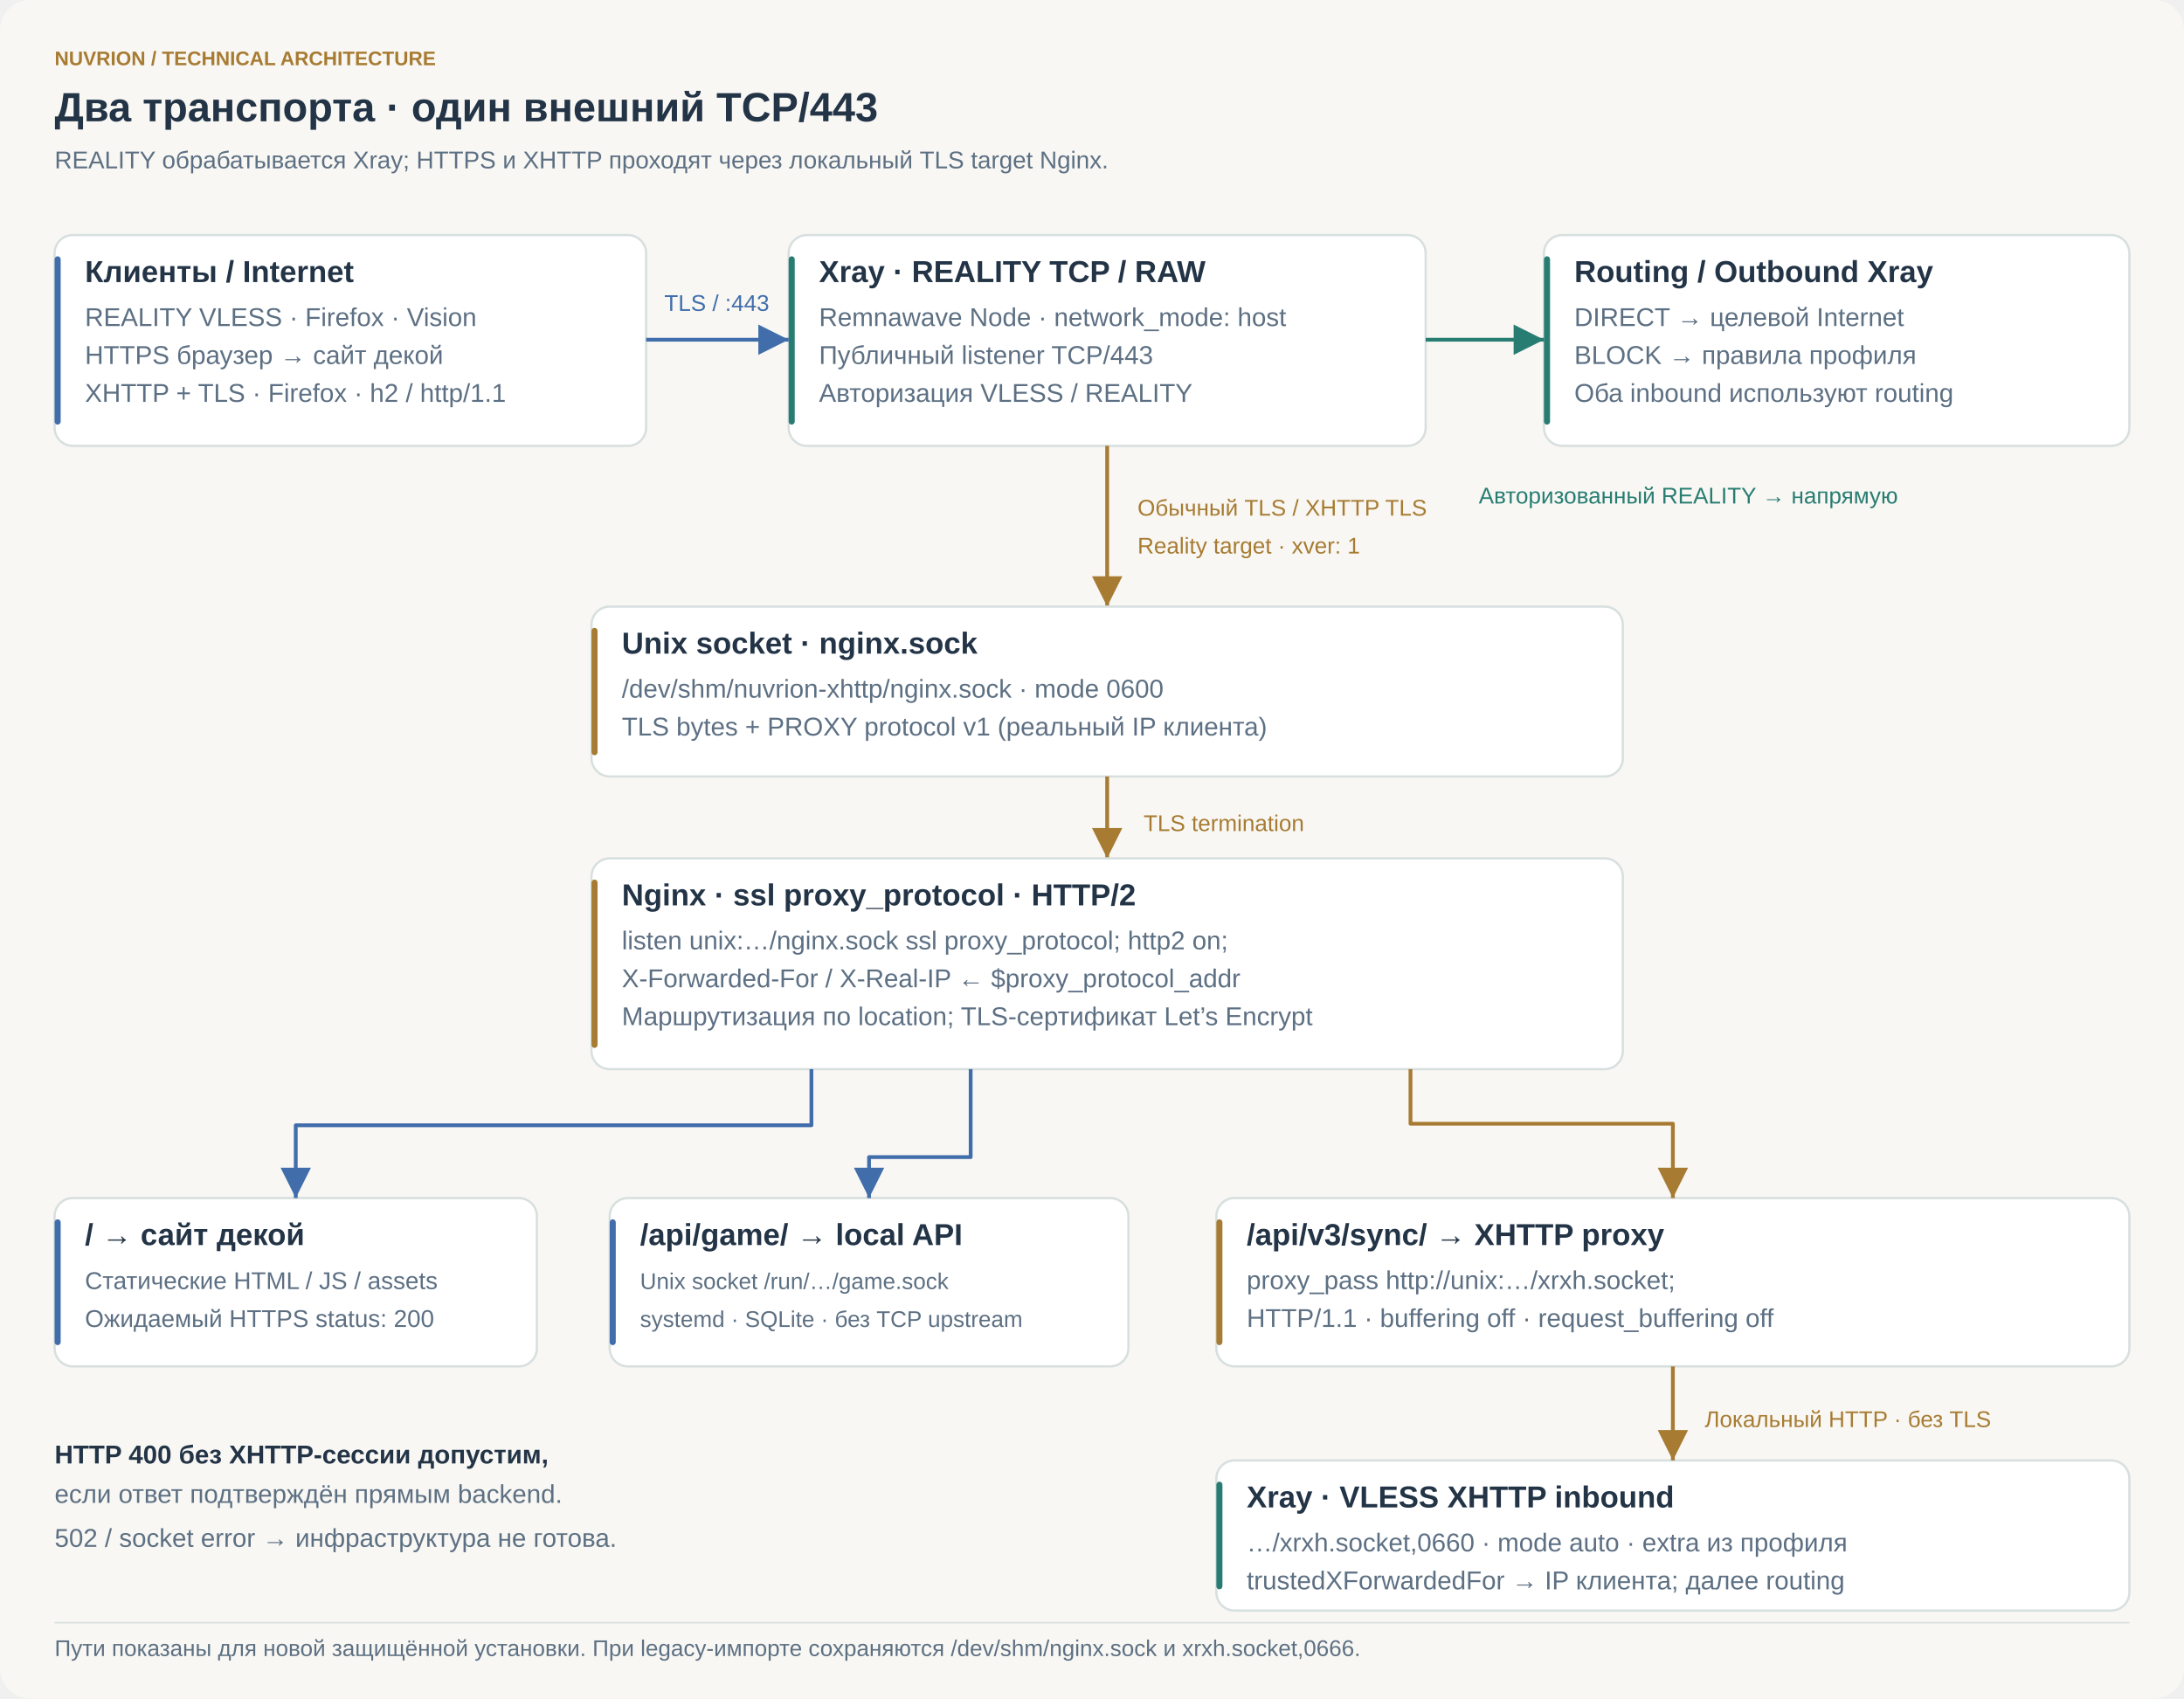
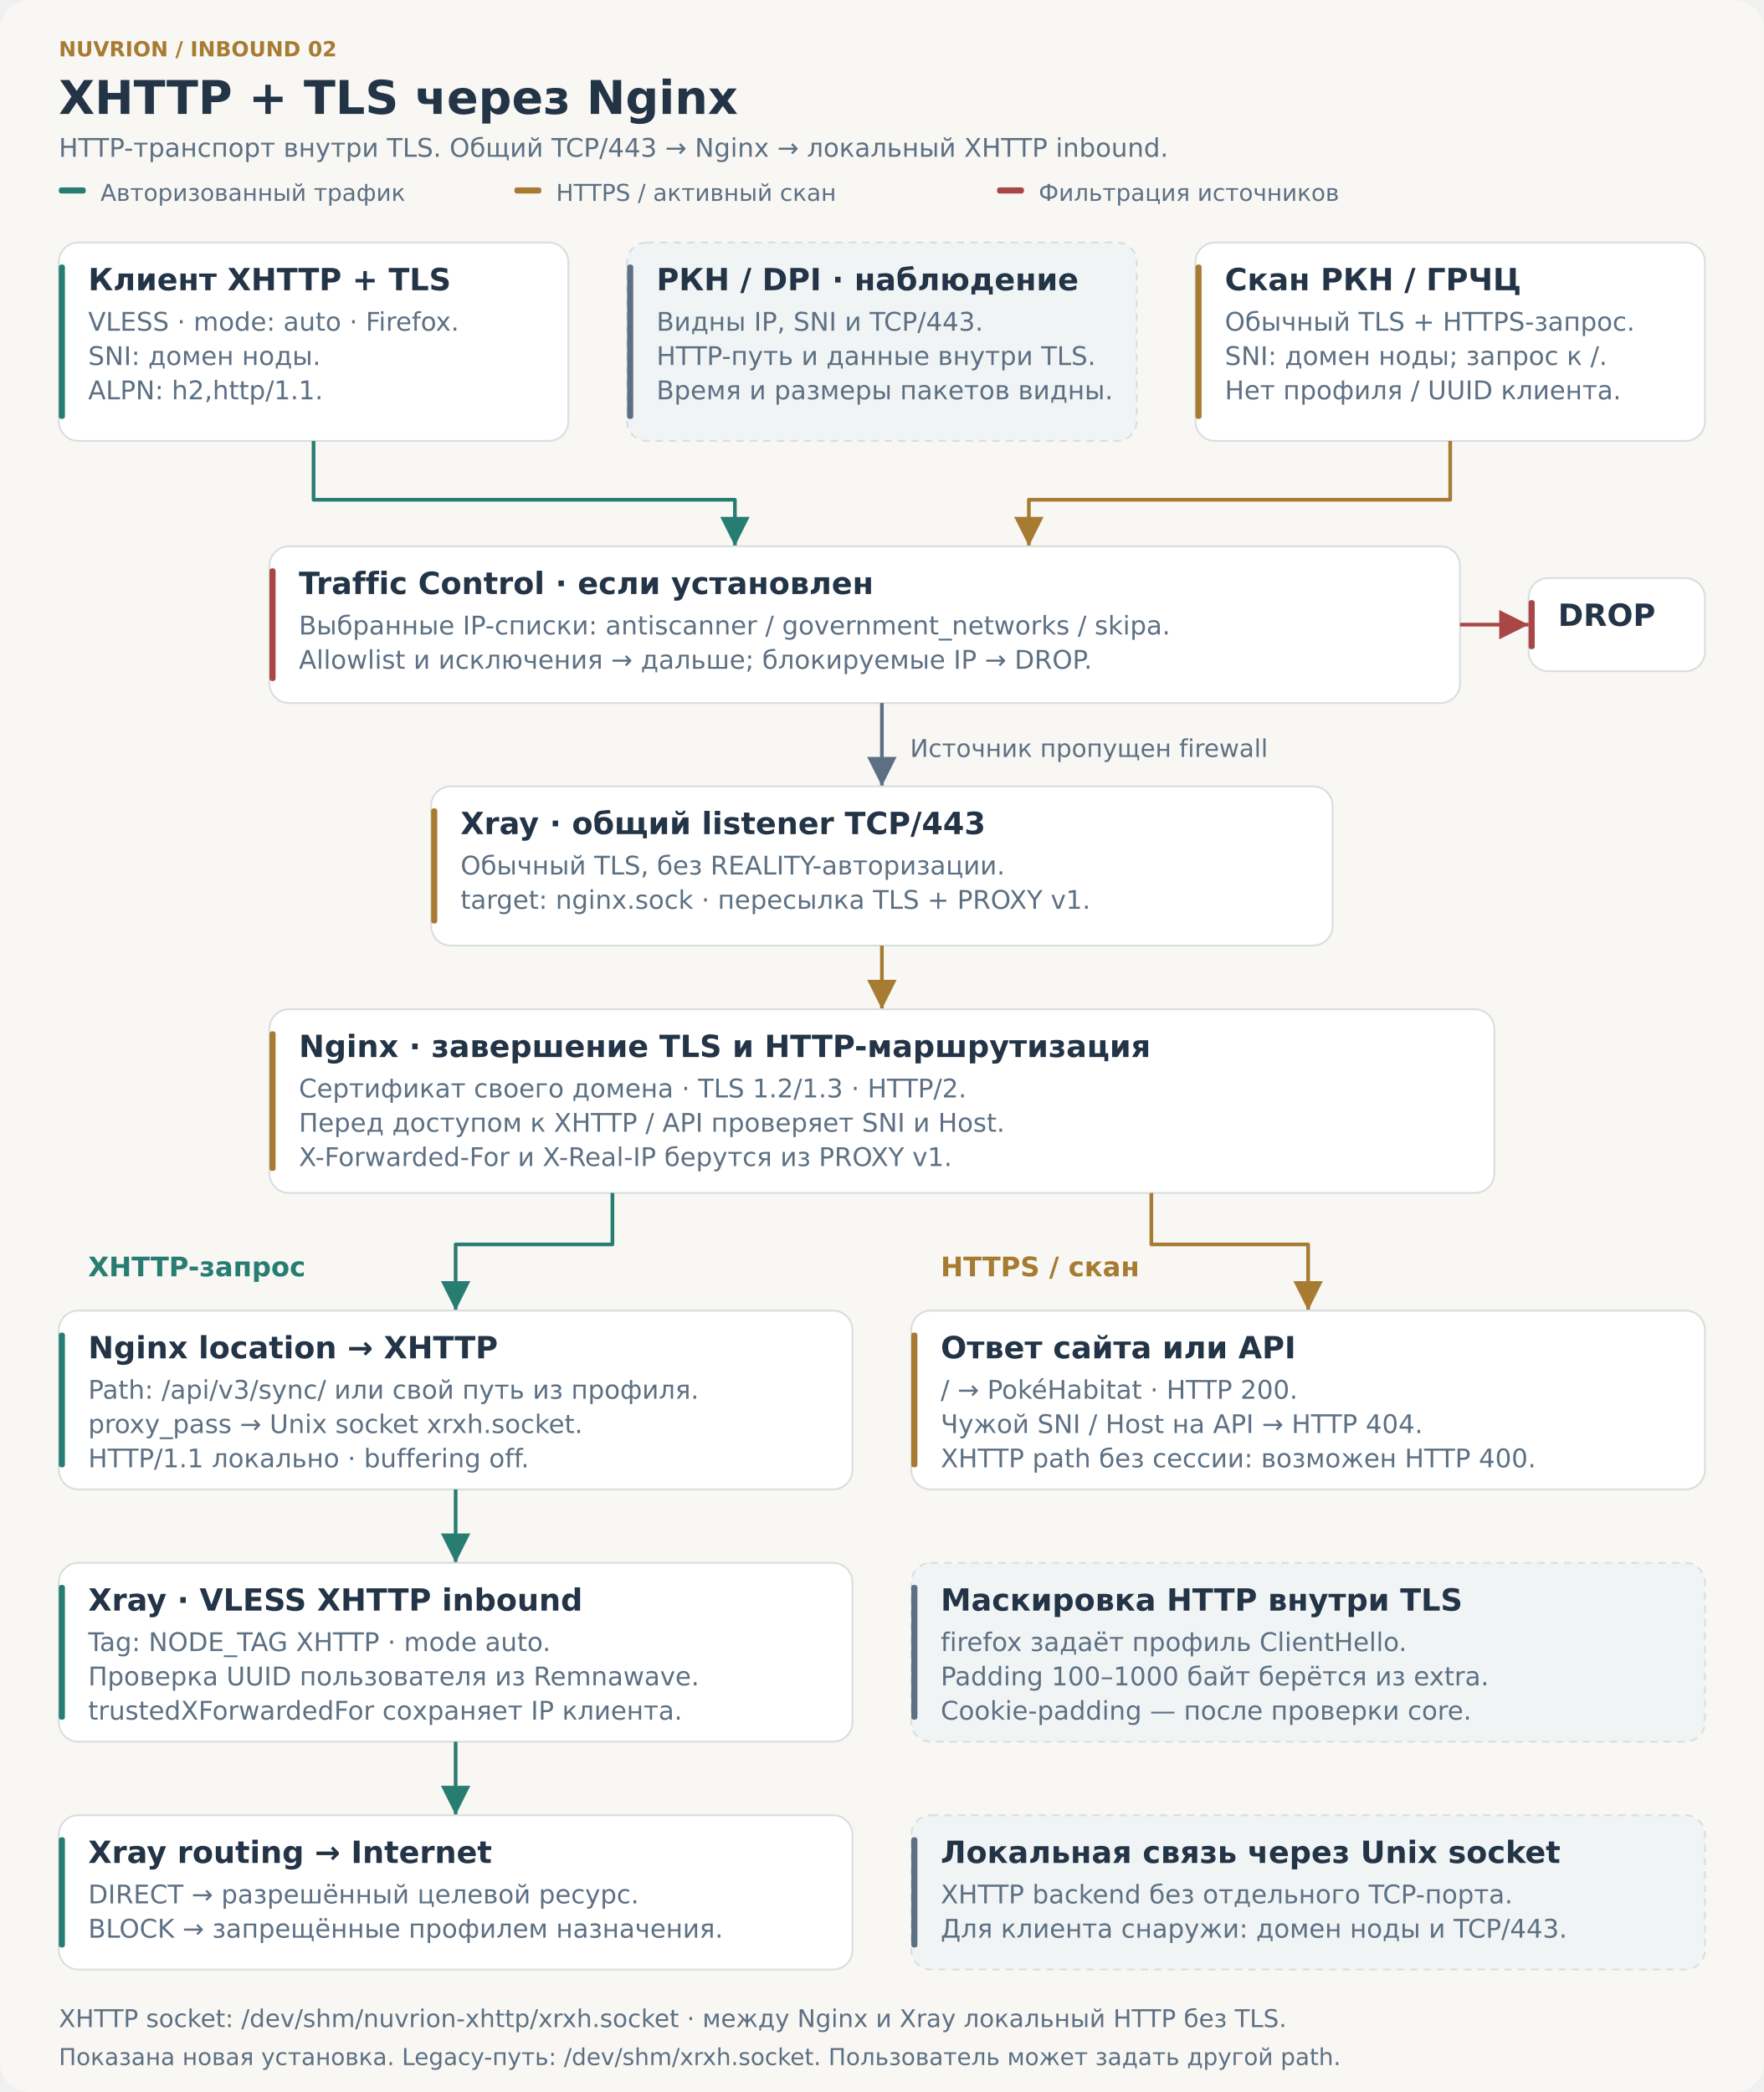
- <svg xmlns="http://www.w3.org/2000/svg" width="1440" height="1120" viewBox="0 0 1440 1120" role="img" aria-labelledby="title desc">
+ <svg xmlns="http://www.w3.org/2000/svg" width="1440" height="1708" viewBox="0 0 1440 1708" role="img" aria-labelledby="title desc">
  <defs>
-     <marker id="gold" markerWidth="10" markerHeight="10" refX="8" refY="4" orient="auto" markerUnits="strokeWidth">
+     <marker id="vpn" markerWidth="9" markerHeight="9" refX="8" refY="4" orient="auto" markerUnits="strokeWidth">
+       <path d="M0 0L8 4L0 8Z" fill="#287d72" />
+     </marker>
+     <marker id="web" markerWidth="9" markerHeight="9" refX="8" refY="4" orient="auto" markerUnits="strokeWidth">
      <path d="M0 0L8 4L0 8Z" fill="#a77b32" />
    </marker>
-     <marker id="teal" markerWidth="10" markerHeight="10" refX="8" refY="4" orient="auto" markerUnits="strokeWidth">
-       <path d="M0 0L8 4L0 8Z" fill="#287d72" />
+     <marker id="scan" markerWidth="9" markerHeight="9" refX="8" refY="4" orient="auto" markerUnits="strokeWidth">
+       <path d="M0 0L8 4L0 8Z" fill="#a94747" />
    </marker>
-     <marker id="blue" markerWidth="10" markerHeight="10" refX="8" refY="4" orient="auto" markerUnits="strokeWidth">
-       <path d="M0 0L8 4L0 8Z" fill="#416eab" />
-     </marker>
-     <marker id="gray" markerWidth="10" markerHeight="10" refX="8" refY="4" orient="auto" markerUnits="strokeWidth">
+     <marker id="muted" markerWidth="9" markerHeight="9" refX="8" refY="4" orient="auto" markerUnits="strokeWidth">
      <path d="M0 0L8 4L0 8Z" fill="#5d7083" />
    </marker>
  </defs>
-   <rect width="1440" height="1120" rx="20" fill="#f8f7f3" />
-   <text x="36" y="43" font-family="Segoe UI, Arial, sans-serif" font-size="13" fill="#a77b32" font-weight="700">NUVRION / TECHNICAL ARCHITECTURE</text>
-   <text x="36" y="80" font-family="Segoe UI, Arial, sans-serif" font-size="27" fill="#233447" font-weight="700">Два транспорта · один внешний TCP/443</text>
-   <text x="36" y="111" font-family="Segoe UI, Arial, sans-serif" font-size="16" fill="#5d7083" font-weight="400">REALITY обрабатывается Xray; HTTPS и XHTTP проходят через локальный TLS target Nginx.</text>
-   <rect x="36" y="155" width="390" height="139" rx="12" fill="#ffffff" stroke="#d8dfdf" stroke-width="1.5" />
-   <rect x="36" y="169" width="4" height="111" rx="2" fill="#416eab" />
-   <text x="56" y="186" font-family="Segoe UI, Arial, sans-serif" font-size="20" fill="#233447" font-weight="650">Клиенты / Internet</text>
-   <text x="56" y="215" font-family="Segoe UI, Arial, sans-serif" font-size="17" fill="#5d7083" font-weight="400">REALITY VLESS · Firefox · Vision</text>
-   <text x="56" y="240" font-family="Segoe UI, Arial, sans-serif" font-size="17" fill="#5d7083" font-weight="400">HTTPS браузер → сайт декой</text>
-   <text x="56" y="265" font-family="Segoe UI, Arial, sans-serif" font-size="17" fill="#5d7083" font-weight="400">XHTTP + TLS · Firefox · h2 / http/1.1</text>
-   <rect x="520" y="155" width="420" height="139" rx="12" fill="#ffffff" stroke="#d8dfdf" stroke-width="1.5" />
-   <rect x="520" y="169" width="4" height="111" rx="2" fill="#287d72" />
-   <text x="540" y="186" font-family="Segoe UI, Arial, sans-serif" font-size="20" fill="#233447" font-weight="650">Xray · REALITY TCP / RAW</text>
-   <text x="540" y="215" font-family="Segoe UI, Arial, sans-serif" font-size="17" fill="#5d7083" font-weight="400">Remnawave Node · network_mode: host</text>
-   <text x="540" y="240" font-family="Segoe UI, Arial, sans-serif" font-size="17" fill="#5d7083" font-weight="400">Публичный listener TCP/443</text>
-   <text x="540" y="265" font-family="Segoe UI, Arial, sans-serif" font-size="17" fill="#5d7083" font-weight="400">Авторизация VLESS / REALITY</text>
-   <path d="M426,224 L520,224" fill="none" stroke="#416eab" stroke-width="2.5" stroke-linejoin="round" marker-end="url(#blue)" />
-   <text x="438" y="205" font-family="Segoe UI, Arial, sans-serif" font-size="15" fill="#416eab" font-weight="500">TLS / :443</text>
-   <rect x="1018" y="155" width="386" height="139" rx="12" fill="#ffffff" stroke="#d8dfdf" stroke-width="1.5" />
-   <rect x="1018" y="169" width="4" height="111" rx="2" fill="#287d72" />
-   <text x="1038" y="186" font-family="Segoe UI, Arial, sans-serif" font-size="20" fill="#233447" font-weight="650">Routing / Outbound Xray</text>
-   <text x="1038" y="215" font-family="Segoe UI, Arial, sans-serif" font-size="17" fill="#5d7083" font-weight="400">DIRECT → целевой Internet</text>
-   <text x="1038" y="240" font-family="Segoe UI, Arial, sans-serif" font-size="17" fill="#5d7083" font-weight="400">BLOCK → правила профиля</text>
-   <text x="1038" y="265" font-family="Segoe UI, Arial, sans-serif" font-size="17" fill="#5d7083" font-weight="400">Оба inbound используют routing</text>
-   <path d="M940,224 L1018,224" fill="none" stroke="#287d72" stroke-width="2.5" stroke-linejoin="round" marker-end="url(#teal)" />
-   <text x="975" y="332" font-family="Segoe UI, Arial, sans-serif" font-size="15" fill="#287d72" font-weight="500">Авторизованный REALITY → напрямую</text>
-   <path d="M730,294 L730,400" fill="none" stroke="#a77b32" stroke-width="2.5" stroke-linejoin="round" marker-end="url(#gold)" />
-   <text x="750" y="340" font-family="Segoe UI, Arial, sans-serif" font-size="15" fill="#a77b32" font-weight="500">Обычный TLS / XHTTP TLS</text>
-   <text x="750" y="365" font-family="Segoe UI, Arial, sans-serif" font-size="15" fill="#a77b32" font-weight="500">Reality target · xver: 1</text>
-   <rect x="390" y="400" width="680" height="112" rx="12" fill="#ffffff" stroke="#d8dfdf" stroke-width="1.5" />
-   <rect x="390" y="414" width="4" height="84" rx="2" fill="#a77b32" />
-   <text x="410" y="431" font-family="Segoe UI, Arial, sans-serif" font-size="20" fill="#233447" font-weight="650">Unix socket · nginx.sock</text>
-   <text x="410" y="460" font-family="Segoe UI, Arial, sans-serif" font-size="17" fill="#5d7083" font-weight="400">/dev/shm/nuvrion-xhttp/nginx.sock · mode 0600</text>
-   <text x="410" y="485" font-family="Segoe UI, Arial, sans-serif" font-size="17" fill="#5d7083" font-weight="400">TLS bytes + PROXY protocol v1 (реальный IP клиента)</text>
-   <path d="M730,512 L730,566" fill="none" stroke="#a77b32" stroke-width="2.5" stroke-linejoin="round" marker-end="url(#gold)" />
-   <text x="754" y="548" font-family="Segoe UI, Arial, sans-serif" font-size="15" fill="#a77b32" font-weight="500">TLS termination</text>
-   <rect x="390" y="566" width="680" height="139" rx="12" fill="#ffffff" stroke="#d8dfdf" stroke-width="1.5" />
-   <rect x="390" y="580" width="4" height="111" rx="2" fill="#a77b32" />
-   <text x="410" y="597" font-family="Segoe UI, Arial, sans-serif" font-size="20" fill="#233447" font-weight="650">Nginx · ssl proxy_protocol · HTTP/2</text>
-   <text x="410" y="626" font-family="Segoe UI, Arial, sans-serif" font-size="17" fill="#5d7083" font-weight="400">listen unix:…/nginx.sock ssl proxy_protocol;  http2 on;</text>
-   <text x="410" y="651" font-family="Segoe UI, Arial, sans-serif" font-size="17" fill="#5d7083" font-weight="400">X-Forwarded-For / X-Real-IP ← $proxy_protocol_addr</text>
-   <text x="410" y="676" font-family="Segoe UI, Arial, sans-serif" font-size="17" fill="#5d7083" font-weight="400">Маршрутизация по location; TLS-сертификат Let’s Encrypt</text>
-   <rect x="36" y="790" width="318" height="111" rx="12" fill="#ffffff" stroke="#d8dfdf" stroke-width="1.5" />
-   <rect x="36" y="804" width="4" height="83" rx="2" fill="#416eab" />
-   <text x="56" y="821" font-family="Segoe UI, Arial, sans-serif" font-size="20" fill="#233447" font-weight="650">/ → сайт декой</text>
-   <text x="56" y="850" font-family="Segoe UI, Arial, sans-serif" font-size="16" fill="#5d7083" font-weight="400">Статические HTML / JS / assets</text>
-   <text x="56" y="875" font-family="Segoe UI, Arial, sans-serif" font-size="16" fill="#5d7083" font-weight="400">Ожидаемый HTTPS status: 200</text>
-   <rect x="402" y="790" width="342" height="111" rx="12" fill="#ffffff" stroke="#d8dfdf" stroke-width="1.5" />
-   <rect x="402" y="804" width="4" height="83" rx="2" fill="#416eab" />
-   <text x="422" y="821" font-family="Segoe UI, Arial, sans-serif" font-size="20" fill="#233447" font-weight="650">/api/game/ → local API</text>
-   <text x="422" y="850" font-family="Segoe UI, Arial, sans-serif" font-size="15" fill="#5d7083" font-weight="400">Unix socket /run/…/game.sock</text>
-   <text x="422" y="875" font-family="Segoe UI, Arial, sans-serif" font-size="15" fill="#5d7083" font-weight="400">systemd · SQLite · без TCP upstream</text>
-   <rect x="802" y="790" width="602" height="111" rx="12" fill="#ffffff" stroke="#d8dfdf" stroke-width="1.5" />
-   <rect x="802" y="804" width="4" height="83" rx="2" fill="#a77b32" />
-   <text x="822" y="821" font-family="Segoe UI, Arial, sans-serif" font-size="20" fill="#233447" font-weight="650">/api/v3/sync/ → XHTTP proxy</text>
-   <text x="822" y="850" font-family="Segoe UI, Arial, sans-serif" font-size="17" fill="#5d7083" font-weight="400">proxy_pass http://unix:…/xrxh.socket;</text>
-   <text x="822" y="875" font-family="Segoe UI, Arial, sans-serif" font-size="17" fill="#5d7083" font-weight="400">HTTP/1.1 · buffering off · request_buffering off</text>
-   <path d="M535,705 L535,742 L195,742 L195,790" fill="none" stroke="#416eab" stroke-width="2.5" stroke-linejoin="round" marker-end="url(#blue)" />
-   <path d="M640,705 L640,763 L573,763 L573,790" fill="none" stroke="#416eab" stroke-width="2.5" stroke-linejoin="round" marker-end="url(#blue)" />
-   <path d="M930,705 L930,741 L1103,741 L1103,790" fill="none" stroke="#a77b32" stroke-width="2.5" stroke-linejoin="round" marker-end="url(#gold)" />
-   <rect x="802" y="963" width="602" height="99" rx="12" fill="#ffffff" stroke="#d8dfdf" stroke-width="1.5" />
-   <rect x="802" y="977" width="4" height="71" rx="2" fill="#287d72" />
-   <text x="822" y="994" font-family="Segoe UI, Arial, sans-serif" font-size="20" fill="#233447" font-weight="650">Xray · VLESS XHTTP inbound</text>
-   <text x="822" y="1023" font-family="Segoe UI, Arial, sans-serif" font-size="17" fill="#5d7083" font-weight="400">…/xrxh.socket,0660 · mode auto · extra из профиля</text>
-   <text x="822" y="1048" font-family="Segoe UI, Arial, sans-serif" font-size="17" fill="#5d7083" font-weight="400">trustedXForwardedFor → IP клиента; далее routing</text>
-   <path d="M1103,901 L1103,963" fill="none" stroke="#a77b32" stroke-width="2.5" stroke-linejoin="round" marker-end="url(#gold)" />
-   <text x="1124" y="941" font-family="Segoe UI, Arial, sans-serif" font-size="15" fill="#a77b32" font-weight="500">Локальный HTTP · без TLS</text>
-   <text x="36" y="965" font-family="Segoe UI, Arial, sans-serif" font-size="17" fill="#233447" font-weight="600">HTTP 400 без XHTTP-сессии допустим,</text>
-   <text x="36" y="991" font-family="Segoe UI, Arial, sans-serif" font-size="17" fill="#5d7083" font-weight="400">если ответ подтверждён прямым backend.</text>
-   <text x="36" y="1020" font-family="Segoe UI, Arial, sans-serif" font-size="17" fill="#5d7083" font-weight="400">502 / socket error → инфраструктура не готова.</text>
-   <path d="M36,1070 H1404" stroke="#d9dfdf" />
-   <text x="36" y="1092" font-family="Segoe UI, Arial, sans-serif" font-size="15" fill="#5d7083" font-weight="400">Пути показаны для новой защищённой установки. При legacy-импорте сохраняются /dev/shm/nginx.sock и xrxh.socket,0666.</text>
+   <rect width="1440" height="1708" rx="24" fill="#f8f7f3" />
+   <text x="48" y="46" font-family="DejaVu Sans, Segoe UI, Arial, sans-serif" font-size="17" font-weight="700" fill="#a77b32">NUVRION / INBOUND 02</text>
+   <text x="48" y="93" font-family="DejaVu Sans, Segoe UI, Arial, sans-serif" font-size="38" font-weight="700" fill="#233447">XHTTP + TLS через Nginx</text>
+   <text x="48" y="128" font-family="DejaVu Sans, Segoe UI, Arial, sans-serif" font-size="21" font-weight="400" fill="#5d7083">HTTP-транспорт внутри TLS. Общий TCP/443 → Nginx → локальный XHTTP inbound.</text>
+   <rect x="48" y="153" width="22" height="5" rx="2" fill="#287d72" />
+   <text x="82" y="164" font-family="DejaVu Sans, Segoe UI, Arial, sans-serif" font-size="19" font-weight="400" fill="#5d7083">Авторизованный трафик</text>
+   <rect x="420" y="153" width="22" height="5" rx="2" fill="#a77b32" />
+   <text x="454" y="164" font-family="DejaVu Sans, Segoe UI, Arial, sans-serif" font-size="19" font-weight="400" fill="#5d7083">HTTPS / активный скан</text>
+   <rect x="814" y="153" width="22" height="5" rx="2" fill="#a94747" />
+   <text x="848" y="164" font-family="DejaVu Sans, Segoe UI, Arial, sans-serif" font-size="19" font-weight="400" fill="#5d7083">Фильтрация источников</text>
+   <g id="client">
+     <rect x="48" y="198" width="416" height="162" rx="16" fill="#ffffff" stroke="#d8dfdf" stroke-width="1.5" />
+     <rect x="48" y="216" width="5" height="126" rx="2" fill="#287d72" />
+     <text x="72" y="237" font-family="DejaVu Sans, Segoe UI, Arial, sans-serif" font-size="25" font-weight="700" fill="#233447">Клиент XHTTP + TLS</text>
+     <text x="72" y="270" font-family="DejaVu Sans, Segoe UI, Arial, sans-serif" font-size="21" font-weight="400" fill="#5d7083">VLESS · mode: auto · Firefox.</text>
+     <text x="72" y="298" font-family="DejaVu Sans, Segoe UI, Arial, sans-serif" font-size="21" font-weight="400" fill="#5d7083">SNI: домен ноды.</text>
+     <text x="72" y="326" font-family="DejaVu Sans, Segoe UI, Arial, sans-serif" font-size="21" font-weight="400" fill="#5d7083">ALPN: h2,http/1.1.</text>
+   </g>
+   <g id="dpi">
+     <rect x="512" y="198" width="416" height="162" rx="16" fill="#f1f4f5" stroke="#d8dfdf" stroke-width="1.5" stroke-dasharray="6 5" />
+     <rect x="512" y="216" width="5" height="126" rx="2" fill="#5d7083" />
+     <text x="536" y="237" font-family="DejaVu Sans, Segoe UI, Arial, sans-serif" font-size="25" font-weight="700" fill="#233447">РКН / DPI · наблюдение</text>
+     <text x="536" y="270" font-family="DejaVu Sans, Segoe UI, Arial, sans-serif" font-size="21" font-weight="400" fill="#5d7083">Видны IP, SNI и TCP/443.</text>
+     <text x="536" y="298" font-family="DejaVu Sans, Segoe UI, Arial, sans-serif" font-size="21" font-weight="400" fill="#5d7083">HTTP-путь и данные внутри TLS.</text>
+     <text x="536" y="326" font-family="DejaVu Sans, Segoe UI, Arial, sans-serif" font-size="21" font-weight="400" fill="#5d7083">Время и размеры пакетов видны.</text>
+   </g>
+   <g id="scanner">
+     <rect x="976" y="198" width="416" height="162" rx="16" fill="#ffffff" stroke="#d8dfdf" stroke-width="1.5" />
+     <rect x="976" y="216" width="5" height="126" rx="2" fill="#a77b32" />
+     <text x="1000" y="237" font-family="DejaVu Sans, Segoe UI, Arial, sans-serif" font-size="25" font-weight="700" fill="#233447">Скан РКН / ГРЧЦ</text>
+     <text x="1000" y="270" font-family="DejaVu Sans, Segoe UI, Arial, sans-serif" font-size="21" font-weight="400" fill="#5d7083">Обычный TLS + HTTPS-запрос.</text>
+     <text x="1000" y="298" font-family="DejaVu Sans, Segoe UI, Arial, sans-serif" font-size="21" font-weight="400" fill="#5d7083">SNI: домен ноды; запрос к /.</text>
+     <text x="1000" y="326" font-family="DejaVu Sans, Segoe UI, Arial, sans-serif" font-size="21" font-weight="400" fill="#5d7083">Нет профиля / UUID клиента.</text>
+   </g>
+   <path d="M256 360V408H600V446" fill="none" stroke="#287d72" stroke-width="3" stroke-linejoin="round" marker-end="url(#vpn)" />
+   <path d="M1184 360V408H840V446" fill="none" stroke="#a77b32" stroke-width="3" stroke-linejoin="round" marker-end="url(#web)" />
+   <g id="traffic-control">
+     <rect x="220" y="446" width="972" height="128" rx="16" fill="#ffffff" stroke="#d8dfdf" stroke-width="1.5" />
+     <rect x="220" y="464" width="5" height="92" rx="2" fill="#a94747" />
+     <text x="244" y="485" font-family="DejaVu Sans, Segoe UI, Arial, sans-serif" font-size="25" font-weight="700" fill="#233447">Traffic Control · если установлен</text>
+     <text x="244" y="518" font-family="DejaVu Sans, Segoe UI, Arial, sans-serif" font-size="21" font-weight="400" fill="#5d7083">Выбранные IP-списки: antiscanner / government_networks / skipa.</text>
+     <text x="244" y="546" font-family="DejaVu Sans, Segoe UI, Arial, sans-serif" font-size="21" font-weight="400" fill="#5d7083">Allowlist и исключения → дальше; блокируемые IP → DROP.</text>
+   </g>
+   <g id="source-drop">
+     <rect x="1248" y="472" width="144" height="76" rx="16" fill="#ffffff" stroke="#d8dfdf" stroke-width="1.5" />
+     <rect x="1248" y="490" width="5" height="40" rx="2" fill="#a94747" />
+     <text x="1272" y="511" font-family="DejaVu Sans, Segoe UI, Arial, sans-serif" font-size="25" font-weight="700" fill="#233447">DROP</text>
+   </g>
+   <path d="M1192 510H1248" fill="none" stroke="#a94747" stroke-width="3" stroke-linejoin="round" marker-end="url(#scan)" />
+   <path d="M720 574V642" fill="none" stroke="#5d7083" stroke-width="3" stroke-linejoin="round" marker-end="url(#muted)" />
+   <text x="743" y="618" font-family="DejaVu Sans, Segoe UI, Arial, sans-serif" font-size="20" font-weight="400" fill="#5d7083">Источник пропущен firewall</text>
+   <g id="shared-front">
+     <rect x="352" y="642" width="736" height="130" rx="16" fill="#ffffff" stroke="#d8dfdf" stroke-width="1.5" />
+     <rect x="352" y="660" width="5" height="94" rx="2" fill="#a77b32" />
+     <text x="376" y="681" font-family="DejaVu Sans, Segoe UI, Arial, sans-serif" font-size="25" font-weight="700" fill="#233447">Xray · общий listener TCP/443</text>
+     <text x="376" y="714" font-family="DejaVu Sans, Segoe UI, Arial, sans-serif" font-size="21" font-weight="400" fill="#5d7083">Обычный TLS, без REALITY-авторизации.</text>
+     <text x="376" y="742" font-family="DejaVu Sans, Segoe UI, Arial, sans-serif" font-size="21" font-weight="400" fill="#5d7083">target: nginx.sock · пересылка TLS + PROXY v1.</text>
+   </g>
+   <path d="M720 772V824" fill="none" stroke="#a77b32" stroke-width="3" stroke-linejoin="round" marker-end="url(#web)" />
+   <g id="nginx">
+     <rect x="220" y="824" width="1000" height="150" rx="16" fill="#ffffff" stroke="#d8dfdf" stroke-width="1.5" />
+     <rect x="220" y="842" width="5" height="114" rx="2" fill="#a77b32" />
+     <text x="244" y="863" font-family="DejaVu Sans, Segoe UI, Arial, sans-serif" font-size="25" font-weight="700" fill="#233447">Nginx · завершение TLS и HTTP-маршрутизация</text>
+     <text x="244" y="896" font-family="DejaVu Sans, Segoe UI, Arial, sans-serif" font-size="21" font-weight="400" fill="#5d7083">Сертификат своего домена · TLS 1.2/1.3 · HTTP/2.</text>
+     <text x="244" y="924" font-family="DejaVu Sans, Segoe UI, Arial, sans-serif" font-size="21" font-weight="400" fill="#5d7083">Перед доступом к XHTTP / API проверяет SNI и Host.</text>
+     <text x="244" y="952" font-family="DejaVu Sans, Segoe UI, Arial, sans-serif" font-size="21" font-weight="400" fill="#5d7083">X-Forwarded-For и X-Real-IP берутся из PROXY v1.</text>
+   </g>
+   <path d="M500 974V1016H372V1070" fill="none" stroke="#287d72" stroke-width="3" stroke-linejoin="round" marker-end="url(#vpn)" />
+   <path d="M940 974V1016H1068V1070" fill="none" stroke="#a77b32" stroke-width="3" stroke-linejoin="round" marker-end="url(#web)" />
+   <text x="72" y="1042" font-family="DejaVu Sans, Segoe UI, Arial, sans-serif" font-size="22" font-weight="600" fill="#287d72">XHTTP-запрос</text>
+   <text x="768" y="1042" font-family="DejaVu Sans, Segoe UI, Arial, sans-serif" font-size="22" font-weight="600" fill="#a77b32">HTTPS / скан</text>
+   <g id="xhttp-location">
+     <rect x="48" y="1070" width="648" height="146" rx="16" fill="#ffffff" stroke="#d8dfdf" stroke-width="1.5" />
+     <rect x="48" y="1088" width="5" height="110" rx="2" fill="#287d72" />
+     <text x="72" y="1109" font-family="DejaVu Sans, Segoe UI, Arial, sans-serif" font-size="25" font-weight="700" fill="#233447">Nginx location → XHTTP</text>
+     <text x="72" y="1142" font-family="DejaVu Sans, Segoe UI, Arial, sans-serif" font-size="21" font-weight="400" fill="#5d7083">Path: /api/v3/sync/ или свой путь из профиля.</text>
+     <text x="72" y="1170" font-family="DejaVu Sans, Segoe UI, Arial, sans-serif" font-size="21" font-weight="400" fill="#5d7083">proxy_pass → Unix socket xrxh.socket.</text>
+     <text x="72" y="1198" font-family="DejaVu Sans, Segoe UI, Arial, sans-serif" font-size="21" font-weight="400" fill="#5d7083">HTTP/1.1 локально · buffering off.</text>
+   </g>
+   <g id="https-response">
+     <rect x="744" y="1070" width="648" height="146" rx="16" fill="#ffffff" stroke="#d8dfdf" stroke-width="1.5" />
+     <rect x="744" y="1088" width="5" height="110" rx="2" fill="#a77b32" />
+     <text x="768" y="1109" font-family="DejaVu Sans, Segoe UI, Arial, sans-serif" font-size="25" font-weight="700" fill="#233447">Ответ сайта или API</text>
+     <text x="768" y="1142" font-family="DejaVu Sans, Segoe UI, Arial, sans-serif" font-size="21" font-weight="400" fill="#5d7083">/ → PokéHabitat · HTTP 200.</text>
+     <text x="768" y="1170" font-family="DejaVu Sans, Segoe UI, Arial, sans-serif" font-size="21" font-weight="400" fill="#5d7083">Чужой SNI / Host на API → HTTP 404.</text>
+     <text x="768" y="1198" font-family="DejaVu Sans, Segoe UI, Arial, sans-serif" font-size="21" font-weight="400" fill="#5d7083">XHTTP path без сессии: возможен HTTP 400.</text>
+   </g>
+   <path d="M372 1216V1276" fill="none" stroke="#287d72" stroke-width="3" stroke-linejoin="round" marker-end="url(#vpn)" />
+   <g id="xhttp-inbound">
+     <rect x="48" y="1276" width="648" height="146" rx="16" fill="#ffffff" stroke="#d8dfdf" stroke-width="1.5" />
+     <rect x="48" y="1294" width="5" height="110" rx="2" fill="#287d72" />
+     <text x="72" y="1315" font-family="DejaVu Sans, Segoe UI, Arial, sans-serif" font-size="25" font-weight="700" fill="#233447">Xray · VLESS XHTTP inbound</text>
+     <text x="72" y="1348" font-family="DejaVu Sans, Segoe UI, Arial, sans-serif" font-size="21" font-weight="400" fill="#5d7083">Tag: NODE_TAG XHTTP · mode auto.</text>
+     <text x="72" y="1376" font-family="DejaVu Sans, Segoe UI, Arial, sans-serif" font-size="21" font-weight="400" fill="#5d7083">Проверка UUID пользователя из Remnawave.</text>
+     <text x="72" y="1404" font-family="DejaVu Sans, Segoe UI, Arial, sans-serif" font-size="21" font-weight="400" fill="#5d7083">trustedXForwardedFor сохраняет IP клиента.</text>
+   </g>
+   <g id="http-camouflage">
+     <rect x="744" y="1276" width="648" height="146" rx="16" fill="#f1f4f5" stroke="#d8dfdf" stroke-width="1.5" stroke-dasharray="6 5" />
+     <rect x="744" y="1294" width="5" height="110" rx="2" fill="#5d7083" />
+     <text x="768" y="1315" font-family="DejaVu Sans, Segoe UI, Arial, sans-serif" font-size="25" font-weight="700" fill="#233447">Маскировка HTTP внутри TLS</text>
+     <text x="768" y="1348" font-family="DejaVu Sans, Segoe UI, Arial, sans-serif" font-size="21" font-weight="400" fill="#5d7083">firefox задаёт профиль ClientHello.</text>
+     <text x="768" y="1376" font-family="DejaVu Sans, Segoe UI, Arial, sans-serif" font-size="21" font-weight="400" fill="#5d7083">Padding 100–1000 байт берётся из extra.</text>
+     <text x="768" y="1404" font-family="DejaVu Sans, Segoe UI, Arial, sans-serif" font-size="21" font-weight="400" fill="#5d7083">Cookie-padding — после проверки core.</text>
+   </g>
+   <path d="M372 1422V1482" fill="none" stroke="#287d72" stroke-width="3" stroke-linejoin="round" marker-end="url(#vpn)" />
+   <g id="routing">
+     <rect x="48" y="1482" width="648" height="126" rx="16" fill="#ffffff" stroke="#d8dfdf" stroke-width="1.5" />
+     <rect x="48" y="1500" width="5" height="90" rx="2" fill="#287d72" />
+     <text x="72" y="1521" font-family="DejaVu Sans, Segoe UI, Arial, sans-serif" font-size="25" font-weight="700" fill="#233447">Xray routing → Internet</text>
+     <text x="72" y="1554" font-family="DejaVu Sans, Segoe UI, Arial, sans-serif" font-size="21" font-weight="400" fill="#5d7083">DIRECT → разрешённый целевой ресурс.</text>
+     <text x="72" y="1582" font-family="DejaVu Sans, Segoe UI, Arial, sans-serif" font-size="21" font-weight="400" fill="#5d7083">BLOCK → запрещённые профилем назначения.</text>
+   </g>
+   <g id="local-only">
+     <rect x="744" y="1482" width="648" height="126" rx="16" fill="#f1f4f5" stroke="#d8dfdf" stroke-width="1.5" stroke-dasharray="6 5" />
+     <rect x="744" y="1500" width="5" height="90" rx="2" fill="#5d7083" />
+     <text x="768" y="1521" font-family="DejaVu Sans, Segoe UI, Arial, sans-serif" font-size="25" font-weight="700" fill="#233447">Локальная связь через Unix socket</text>
+     <text x="768" y="1554" font-family="DejaVu Sans, Segoe UI, Arial, sans-serif" font-size="21" font-weight="400" fill="#5d7083">XHTTP backend без отдельного TCP-порта.</text>
+     <text x="768" y="1582" font-family="DejaVu Sans, Segoe UI, Arial, sans-serif" font-size="21" font-weight="400" fill="#5d7083">Для клиента снаружи: домен ноды и TCP/443.</text>
+   </g>
+   <text x="48" y="1655" font-family="DejaVu Sans, Segoe UI, Arial, sans-serif" font-size="20" font-weight="400" fill="#5d7083">XHTTP socket: /dev/shm/nuvrion-xhttp/xrxh.socket · между Nginx и Xray локальный HTTP без TLS.</text>
+   <text x="48" y="1686" font-family="DejaVu Sans, Segoe UI, Arial, sans-serif" font-size="19" font-weight="400" fill="#5d7083">Показана новая установка. Legacy-путь: /dev/shm/xrxh.socket. Пользователь может задать другой path.</text>
</svg>
